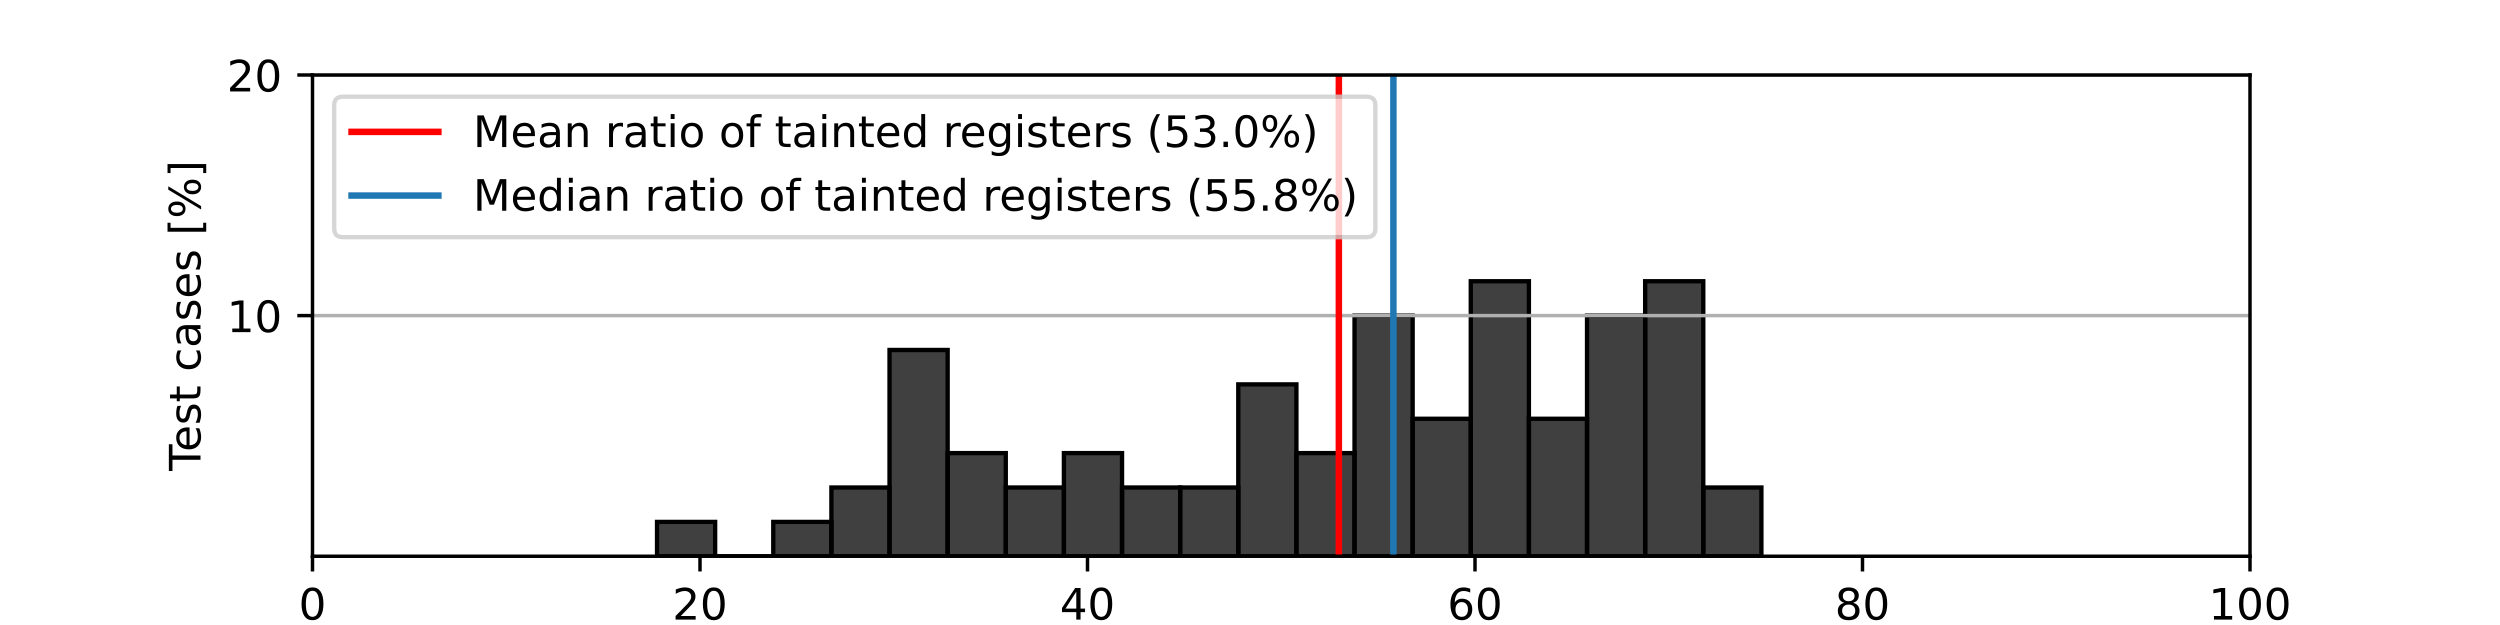
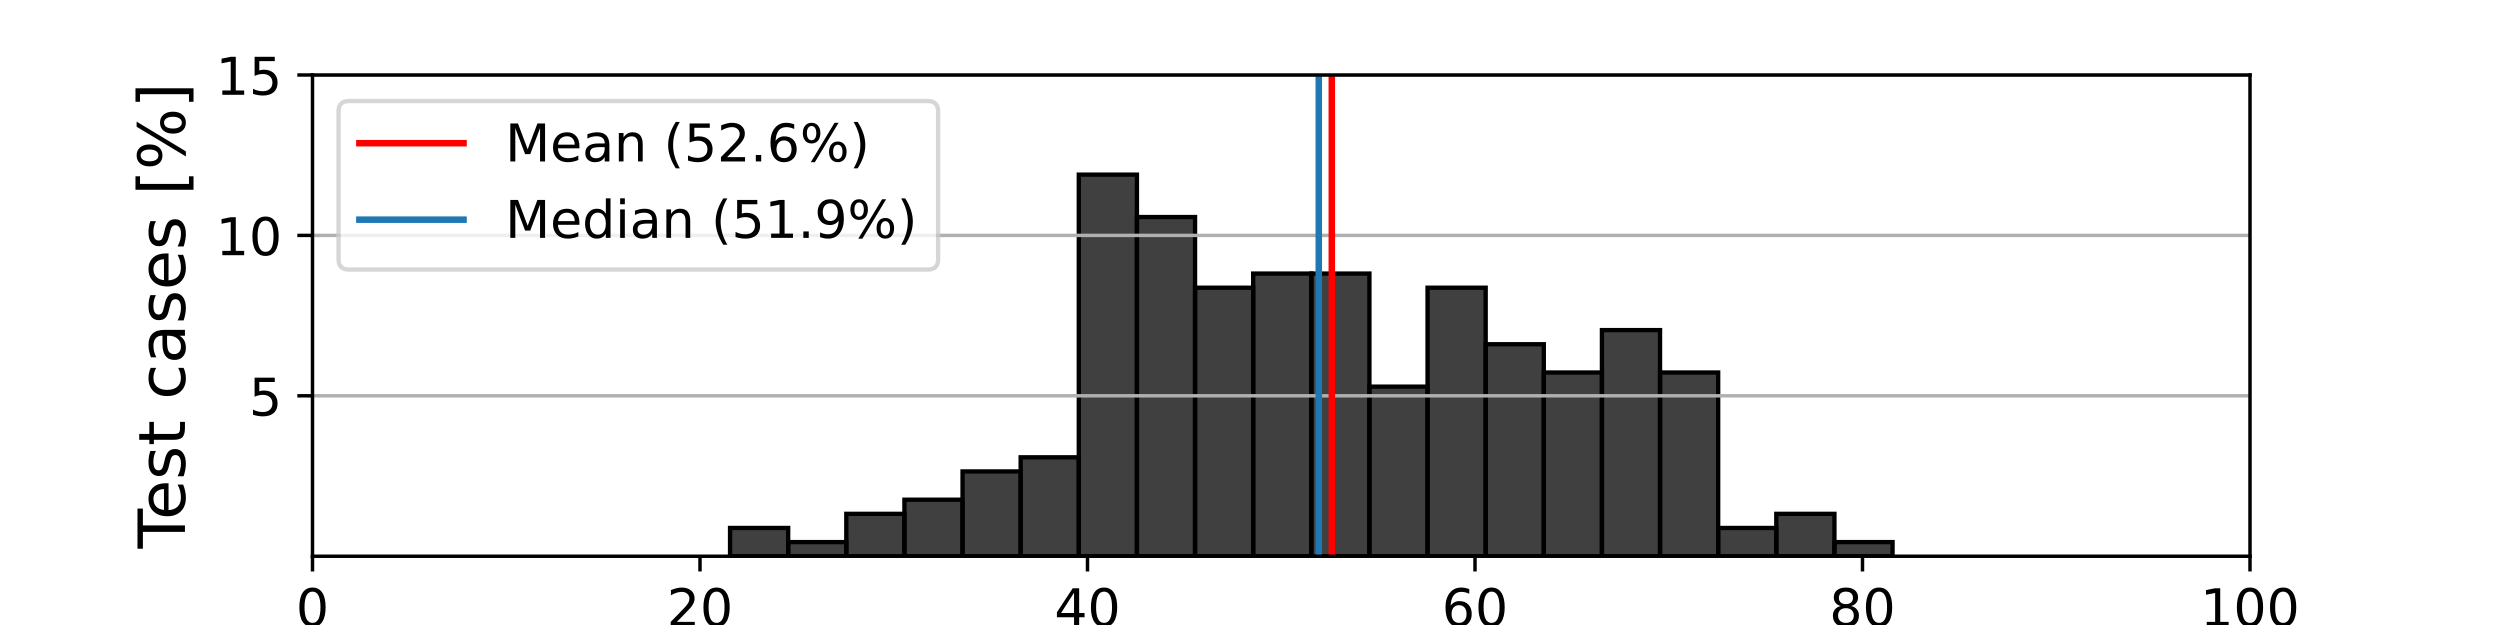
<svg xmlns="http://www.w3.org/2000/svg" xmlns:xlink="http://www.w3.org/1999/xlink" width="576pt" height="144pt" viewBox="0 0 576 144" version="1.1">
  <defs>
    <style type="text/css">*{stroke-linejoin: round; stroke-linecap: butt}</style>
  </defs>
  <g id="figure_1">
    <g id="patch_1">
      <path d="M 0 144  L 576 144  L 576 0  L 0 0  z " style="fill: #ffffff" />
    </g>
    <g id="axes_1">
      <g id="patch_2">
        <path d="M 72 128.16  L 518.4 128.16  L 518.4 17.28  L 72 17.28  z " style="fill: #ffffff" />
      </g>
      <g id="patch_3">
-         <path d="M 151.379 128.16  L 164.771 128.16  L 164.771 120.24  L 151.379 120.24  z " clip-path="url(#pe802617503)" style="fill-opacity: 0.75; stroke: #000000; stroke-linejoin: miter" />
+         <path d="M 168.203 128.16  L 181.595 128.16  L 181.595 121.647  L 168.203 121.647  z " clip-path="url(#p8e34397d55)" style="fill-opacity: 0.75; stroke: #000000; stroke-linejoin: miter" />
      </g>
      <g id="patch_4">
-         <path d="M 164.771 128.16  L 178.163 128.16  L 178.163 128.16  L 164.771 128.16  z " clip-path="url(#pe802617503)" style="fill-opacity: 0.75; stroke: #000000; stroke-linejoin: miter" />
+         <path d="M 181.595 128.16  L 194.987 128.16  L 194.987 124.904  L 181.595 124.904  z " clip-path="url(#p8e34397d55)" style="fill-opacity: 0.75; stroke: #000000; stroke-linejoin: miter" />
      </g>
      <g id="patch_5">
-         <path d="M 178.163 128.16  L 191.555 128.16  L 191.555 120.24  L 178.163 120.24  z " clip-path="url(#pe802617503)" style="fill-opacity: 0.75; stroke: #000000; stroke-linejoin: miter" />
+         <path d="M 194.987 128.16  L 208.379 128.16  L 208.379 118.391  L 194.987 118.391  z " clip-path="url(#p8e34397d55)" style="fill-opacity: 0.75; stroke: #000000; stroke-linejoin: miter" />
      </g>
      <g id="patch_6">
-         <path d="M 191.555 128.16  L 204.947 128.16  L 204.947 112.32  L 191.555 112.32  z " clip-path="url(#pe802617503)" style="fill-opacity: 0.75; stroke: #000000; stroke-linejoin: miter" />
+         <path d="M 208.379 128.16  L 221.771 128.16  L 221.771 115.134  L 208.379 115.134  z " clip-path="url(#p8e34397d55)" style="fill-opacity: 0.75; stroke: #000000; stroke-linejoin: miter" />
      </g>
      <g id="patch_7">
-         <path d="M 204.947 128.16  L 218.339 128.16  L 218.339 80.64  L 204.947 80.64  z " clip-path="url(#pe802617503)" style="fill-opacity: 0.75; stroke: #000000; stroke-linejoin: miter" />
+         <path d="M 221.771 128.16  L 235.163 128.16  L 235.163 108.622  L 221.771 108.622  z " clip-path="url(#p8e34397d55)" style="fill-opacity: 0.75; stroke: #000000; stroke-linejoin: miter" />
      </g>
      <g id="patch_8">
-         <path d="M 218.339 128.16  L 231.731 128.16  L 231.731 104.4  L 218.339 104.4  z " clip-path="url(#pe802617503)" style="fill-opacity: 0.75; stroke: #000000; stroke-linejoin: miter" />
+         <path d="M 235.163 128.16  L 248.555 128.16  L 248.555 105.365  L 235.163 105.365  z " clip-path="url(#p8e34397d55)" style="fill-opacity: 0.75; stroke: #000000; stroke-linejoin: miter" />
      </g>
      <g id="patch_9">
-         <path d="M 231.731 128.16  L 245.123 128.16  L 245.123 112.32  L 231.731 112.32  z " clip-path="url(#pe802617503)" style="fill-opacity: 0.75; stroke: #000000; stroke-linejoin: miter" />
+         <path d="M 248.555 128.16  L 261.947 128.16  L 261.947 40.238  L 248.555 40.238  z " clip-path="url(#p8e34397d55)" style="fill-opacity: 0.75; stroke: #000000; stroke-linejoin: miter" />
      </g>
      <g id="patch_10">
-         <path d="M 245.123 128.16  L 258.515 128.16  L 258.515 104.4  L 245.123 104.4  z " clip-path="url(#pe802617503)" style="fill-opacity: 0.75; stroke: #000000; stroke-linejoin: miter" />
+         <path d="M 261.947 128.16  L 275.339 128.16  L 275.339 50.007  L 261.947 50.007  z " clip-path="url(#p8e34397d55)" style="fill-opacity: 0.75; stroke: #000000; stroke-linejoin: miter" />
      </g>
      <g id="patch_11">
-         <path d="M 258.515 128.16  L 271.907 128.16  L 271.907 112.32  L 258.515 112.32  z " clip-path="url(#pe802617503)" style="fill-opacity: 0.75; stroke: #000000; stroke-linejoin: miter" />
+         <path d="M 275.339 128.16  L 288.731 128.16  L 288.731 66.289  L 275.339 66.289  z " clip-path="url(#p8e34397d55)" style="fill-opacity: 0.75; stroke: #000000; stroke-linejoin: miter" />
      </g>
      <g id="patch_12">
-         <path d="M 271.907 128.16  L 285.299 128.16  L 285.299 112.32  L 271.907 112.32  z " clip-path="url(#pe802617503)" style="fill-opacity: 0.75; stroke: #000000; stroke-linejoin: miter" />
+         <path d="M 288.731 128.16  L 302.123 128.16  L 302.123 63.032  L 288.731 63.032  z " clip-path="url(#p8e34397d55)" style="fill-opacity: 0.75; stroke: #000000; stroke-linejoin: miter" />
      </g>
      <g id="patch_13">
-         <path d="M 285.299 128.16  L 298.691 128.16  L 298.691 88.56  L 285.299 88.56  z " clip-path="url(#pe802617503)" style="fill-opacity: 0.75; stroke: #000000; stroke-linejoin: miter" />
+         <path d="M 302.123 128.16  L 315.515 128.16  L 315.515 63.032  L 302.123 63.032  z " clip-path="url(#p8e34397d55)" style="fill-opacity: 0.75; stroke: #000000; stroke-linejoin: miter" />
      </g>
      <g id="patch_14">
-         <path d="M 298.691 128.16  L 312.083 128.16  L 312.083 104.4  L 298.691 104.4  z " clip-path="url(#pe802617503)" style="fill-opacity: 0.75; stroke: #000000; stroke-linejoin: miter" />
+         <path d="M 315.515 128.16  L 328.907 128.16  L 328.907 89.083  L 315.515 89.083  z " clip-path="url(#p8e34397d55)" style="fill-opacity: 0.75; stroke: #000000; stroke-linejoin: miter" />
      </g>
      <g id="patch_15">
-         <path d="M 312.083 128.16  L 325.475 128.16  L 325.475 72.72  L 312.083 72.72  z " clip-path="url(#pe802617503)" style="fill-opacity: 0.75; stroke: #000000; stroke-linejoin: miter" />
+         <path d="M 328.907 128.16  L 342.299 128.16  L 342.299 66.289  L 328.907 66.289  z " clip-path="url(#p8e34397d55)" style="fill-opacity: 0.75; stroke: #000000; stroke-linejoin: miter" />
      </g>
      <g id="patch_16">
-         <path d="M 325.475 128.16  L 338.867 128.16  L 338.867 96.48  L 325.475 96.48  z " clip-path="url(#pe802617503)" style="fill-opacity: 0.75; stroke: #000000; stroke-linejoin: miter" />
+         <path d="M 342.299 128.16  L 355.691 128.16  L 355.691 79.314  L 342.299 79.314  z " clip-path="url(#p8e34397d55)" style="fill-opacity: 0.75; stroke: #000000; stroke-linejoin: miter" />
      </g>
      <g id="patch_17">
-         <path d="M 338.867 128.16  L 352.259 128.16  L 352.259 64.8  L 338.867 64.8  z " clip-path="url(#pe802617503)" style="fill-opacity: 0.75; stroke: #000000; stroke-linejoin: miter" />
+         <path d="M 355.691 128.16  L 369.083 128.16  L 369.083 85.827  L 355.691 85.827  z " clip-path="url(#p8e34397d55)" style="fill-opacity: 0.75; stroke: #000000; stroke-linejoin: miter" />
      </g>
      <g id="patch_18">
-         <path d="M 352.259 128.16  L 365.651 128.16  L 365.651 96.48  L 352.259 96.48  z " clip-path="url(#pe802617503)" style="fill-opacity: 0.75; stroke: #000000; stroke-linejoin: miter" />
+         <path d="M 369.083 128.16  L 382.475 128.16  L 382.475 76.058  L 369.083 76.058  z " clip-path="url(#p8e34397d55)" style="fill-opacity: 0.75; stroke: #000000; stroke-linejoin: miter" />
      </g>
      <g id="patch_19">
-         <path d="M 365.651 128.16  L 379.043 128.16  L 379.043 72.72  L 365.651 72.72  z " clip-path="url(#pe802617503)" style="fill-opacity: 0.75; stroke: #000000; stroke-linejoin: miter" />
+         <path d="M 382.475 128.16  L 395.867 128.16  L 395.867 85.827  L 382.475 85.827  z " clip-path="url(#p8e34397d55)" style="fill-opacity: 0.75; stroke: #000000; stroke-linejoin: miter" />
      </g>
      <g id="patch_20">
-         <path d="M 379.043 128.16  L 392.435 128.16  L 392.435 64.8  L 379.043 64.8  z " clip-path="url(#pe802617503)" style="fill-opacity: 0.75; stroke: #000000; stroke-linejoin: miter" />
+         <path d="M 395.867 128.16  L 409.259 128.16  L 409.259 121.647  L 395.867 121.647  z " clip-path="url(#p8e34397d55)" style="fill-opacity: 0.75; stroke: #000000; stroke-linejoin: miter" />
      </g>
      <g id="patch_21">
-         <path d="M 392.435 128.16  L 405.827 128.16  L 405.827 112.32  L 392.435 112.32  z " clip-path="url(#pe802617503)" style="fill-opacity: 0.75; stroke: #000000; stroke-linejoin: miter" />
+         <path d="M 409.259 128.16  L 422.651 128.16  L 422.651 118.391  L 409.259 118.391  z " clip-path="url(#p8e34397d55)" style="fill-opacity: 0.75; stroke: #000000; stroke-linejoin: miter" />
+       </g>
+       <g id="patch_22">
+         <path d="M 422.651 128.16  L 436.043 128.16  L 436.043 124.904  L 422.651 124.904  z " clip-path="url(#p8e34397d55)" style="fill-opacity: 0.75; stroke: #000000; stroke-linejoin: miter" />
      </g>
      <g id="matplotlib.axis_1">
        <g id="xtick_1">
          <g id="line2d_1">
            <defs>
-               <path id="m41b92755e0" d="M 0 0  L 0 3.5  " style="stroke: #000000; stroke-width: 0.8" />
-             </defs>
-             <g>
-               <use xlink:href="#m41b92755e0" x="72" y="128.16" style="stroke: #000000; stroke-width: 0.8" />
+               <path id="mb69c42eb4c" d="M 0 0  L 0 3.5  " style="stroke: #000000; stroke-width: 0.8" />
+             </defs>
+             <g>
+               <use xlink:href="#mb69c42eb4c" x="72" y="128.16" style="stroke: #000000; stroke-width: 0.8" />
            </g>
          </g>
          <g id="text_1">
-             <g transform="translate(68.81875 142.7584) scale(0.1 -0.1)">
+             <g transform="translate(68.1825 144.2781) scale(0.12 -0.12)">
              <defs>
                <path id="DejaVuSans-30" d="M 2034 4250  Q 1547 4250 1301 3770  Q 1056 3291 1056 2328  Q 1056 1369 1301 889  Q 1547 409 2034 409  Q 2525 409 2770 889  Q 3016 1369 3016 2328  Q 3016 3291 2770 3770  Q 2525 4250 2034 4250  z M 2034 4750  Q 2819 4750 3233 4129  Q 3647 3509 3647 2328  Q 3647 1150 3233 529  Q 2819 -91 2034 -91  Q 1250 -91 836 529  Q 422 1150 422 2328  Q 422 3509 836 4129  Q 1250 4750 2034 4750  z " transform="scale(0.015625)" />
              </defs>
              <use xlink:href="#DejaVuSans-30" />
            </g>
          </g>
        </g>
        <g id="xtick_2">
          <g id="line2d_2">
            <g>
-               <use xlink:href="#m41b92755e0" x="161.28" y="128.16" style="stroke: #000000; stroke-width: 0.8" />
+               <use xlink:href="#mb69c42eb4c" x="161.28" y="128.16" style="stroke: #000000; stroke-width: 0.8" />
            </g>
          </g>
          <g id="text_2">
-             <g transform="translate(154.9175 142.7584) scale(0.1 -0.1)">
+             <g transform="translate(153.645 144.2781) scale(0.12 -0.12)">
              <defs>
                <path id="DejaVuSans-32" d="M 1228 531  L 3431 531  L 3431 0  L 469 0  L 469 531  Q 828 903 1448 1529  Q 2069 2156 2228 2338  Q 2531 2678 2651 2914  Q 2772 3150 2772 3378  Q 2772 3750 2511 3984  Q 2250 4219 1831 4219  Q 1534 4219 1204 4116  Q 875 4013 500 3803  L 500 4441  Q 881 4594 1212 4672  Q 1544 4750 1819 4750  Q 2544 4750 2975 4387  Q 3406 4025 3406 3419  Q 3406 3131 3298 2873  Q 3191 2616 2906 2266  Q 2828 2175 2409 1742  Q 1991 1309 1228 531  z " transform="scale(0.015625)" />
              </defs>
              <use xlink:href="#DejaVuSans-32" />
              <use xlink:href="#DejaVuSans-30" x="63.623" />
            </g>
          </g>
        </g>
        <g id="xtick_3">
          <g id="line2d_3">
            <g>
-               <use xlink:href="#m41b92755e0" x="250.56" y="128.16" style="stroke: #000000; stroke-width: 0.8" />
+               <use xlink:href="#mb69c42eb4c" x="250.56" y="128.16" style="stroke: #000000; stroke-width: 0.8" />
            </g>
          </g>
          <g id="text_3">
-             <g transform="translate(244.1975 142.7584) scale(0.1 -0.1)">
+             <g transform="translate(242.925 144.2781) scale(0.12 -0.12)">
              <defs>
                <path id="DejaVuSans-34" d="M 2419 4116  L 825 1625  L 2419 1625  L 2419 4116  z M 2253 4666  L 3047 4666  L 3047 1625  L 3713 1625  L 3713 1100  L 3047 1100  L 3047 0  L 2419 0  L 2419 1100  L 313 1100  L 313 1709  L 2253 4666  z " transform="scale(0.015625)" />
              </defs>
              <use xlink:href="#DejaVuSans-34" />
              <use xlink:href="#DejaVuSans-30" x="63.623" />
            </g>
          </g>
        </g>
        <g id="xtick_4">
          <g id="line2d_4">
            <g>
-               <use xlink:href="#m41b92755e0" x="339.84" y="128.16" style="stroke: #000000; stroke-width: 0.8" />
+               <use xlink:href="#mb69c42eb4c" x="339.84" y="128.16" style="stroke: #000000; stroke-width: 0.8" />
            </g>
          </g>
          <g id="text_4">
-             <g transform="translate(333.4775 142.7584) scale(0.1 -0.1)">
+             <g transform="translate(332.205 144.2781) scale(0.12 -0.12)">
              <defs>
                <path id="DejaVuSans-36" d="M 2113 2584  Q 1688 2584 1439 2293  Q 1191 2003 1191 1497  Q 1191 994 1439 701  Q 1688 409 2113 409  Q 2538 409 2786 701  Q 3034 994 3034 1497  Q 3034 2003 2786 2293  Q 2538 2584 2113 2584  z M 3366 4563  L 3366 3988  Q 3128 4100 2886 4159  Q 2644 4219 2406 4219  Q 1781 4219 1451 3797  Q 1122 3375 1075 2522  Q 1259 2794 1537 2939  Q 1816 3084 2150 3084  Q 2853 3084 3261 2657  Q 3669 2231 3669 1497  Q 3669 778 3244 343  Q 2819 -91 2113 -91  Q 1303 -91 875 529  Q 447 1150 447 2328  Q 447 3434 972 4092  Q 1497 4750 2381 4750  Q 2619 4750 2861 4703  Q 3103 4656 3366 4563  z " transform="scale(0.015625)" />
              </defs>
              <use xlink:href="#DejaVuSans-36" />
              <use xlink:href="#DejaVuSans-30" x="63.623" />
            </g>
          </g>
        </g>
        <g id="xtick_5">
          <g id="line2d_5">
            <g>
-               <use xlink:href="#m41b92755e0" x="429.12" y="128.16" style="stroke: #000000; stroke-width: 0.8" />
+               <use xlink:href="#mb69c42eb4c" x="429.12" y="128.16" style="stroke: #000000; stroke-width: 0.8" />
            </g>
          </g>
          <g id="text_5">
-             <g transform="translate(422.7575 142.7584) scale(0.1 -0.1)">
+             <g transform="translate(421.485 144.2781) scale(0.12 -0.12)">
              <defs>
                <path id="DejaVuSans-38" d="M 2034 2216  Q 1584 2216 1326 1975  Q 1069 1734 1069 1313  Q 1069 891 1326 650  Q 1584 409 2034 409  Q 2484 409 2743 651  Q 3003 894 3003 1313  Q 3003 1734 2745 1975  Q 2488 2216 2034 2216  z M 1403 2484  Q 997 2584 770 2862  Q 544 3141 544 3541  Q 544 4100 942 4425  Q 1341 4750 2034 4750  Q 2731 4750 3128 4425  Q 3525 4100 3525 3541  Q 3525 3141 3298 2862  Q 3072 2584 2669 2484  Q 3125 2378 3379 2068  Q 3634 1759 3634 1313  Q 3634 634 3220 271  Q 2806 -91 2034 -91  Q 1263 -91 848 271  Q 434 634 434 1313  Q 434 1759 690 2068  Q 947 2378 1403 2484  z M 1172 3481  Q 1172 3119 1398 2916  Q 1625 2713 2034 2713  Q 2441 2713 2670 2916  Q 2900 3119 2900 3481  Q 2900 3844 2670 4047  Q 2441 4250 2034 4250  Q 1625 4250 1398 4047  Q 1172 3844 1172 3481  z " transform="scale(0.015625)" />
              </defs>
              <use xlink:href="#DejaVuSans-38" />
              <use xlink:href="#DejaVuSans-30" x="63.623" />
            </g>
          </g>
        </g>
        <g id="xtick_6">
          <g id="line2d_6">
            <g>
-               <use xlink:href="#m41b92755e0" x="518.4" y="128.16" style="stroke: #000000; stroke-width: 0.8" />
+               <use xlink:href="#mb69c42eb4c" x="518.4" y="128.16" style="stroke: #000000; stroke-width: 0.8" />
            </g>
          </g>
          <g id="text_6">
-             <g transform="translate(508.8562 142.7584) scale(0.1 -0.1)">
+             <g transform="translate(506.9475 144.2781) scale(0.12 -0.12)">
              <defs>
                <path id="DejaVuSans-31" d="M 794 531  L 1825 531  L 1825 4091  L 703 3866  L 703 4441  L 1819 4666  L 2450 4666  L 2450 531  L 3481 531  L 3481 0  L 794 0  L 794 531  z " transform="scale(0.015625)" />
              </defs>
              <use xlink:href="#DejaVuSans-31" />
              <use xlink:href="#DejaVuSans-30" x="63.623" />
              <use xlink:href="#DejaVuSans-30" x="127.246" />
            </g>
          </g>
        </g>
        <g id="text_7">
-           <g transform="translate(134.2812 156.4366) scale(0.1 -0.1)">
+           <g transform="translate(186.6902 162.1714) scale(0.15 -0.15)">
            <defs>
              <path id="DejaVuSans-52" d="M 2841 2188  Q 3044 2119 3236 1894  Q 3428 1669 3622 1275  L 4263 0  L 3584 0  L 2988 1197  Q 2756 1666 2539 1819  Q 2322 1972 1947 1972  L 1259 1972  L 1259 0  L 628 0  L 628 4666  L 2053 4666  Q 2853 4666 3247 4331  Q 3641 3997 3641 3322  Q 3641 2881 3436 2590  Q 3231 2300 2841 2188  z M 1259 4147  L 1259 2491  L 2053 2491  Q 2509 2491 2742 2702  Q 2975 2913 2975 3322  Q 2975 3731 2742 3939  Q 2509 4147 2053 4147  L 1259 4147  z " transform="scale(0.015625)" />
              <path id="DejaVuSans-61" d="M 2194 1759  Q 1497 1759 1228 1600  Q 959 1441 959 1056  Q 959 750 1161 570  Q 1363 391 1709 391  Q 2188 391 2477 730  Q 2766 1069 2766 1631  L 2766 1759  L 2194 1759  z M 3341 1997  L 3341 0  L 2766 0  L 2766 531  Q 2569 213 2275 61  Q 1981 -91 1556 -91  Q 1019 -91 701 211  Q 384 513 384 1019  Q 384 1609 779 1909  Q 1175 2209 1959 2209  L 2766 2209  L 2766 2266  Q 2766 2663 2505 2880  Q 2244 3097 1772 3097  Q 1472 3097 1187 3025  Q 903 2953 641 2809  L 641 3341  Q 956 3463 1253 3523  Q 1550 3584 1831 3584  Q 2591 3584 2966 3190  Q 3341 2797 3341 1997  z " transform="scale(0.015625)" />
              <path id="DejaVuSans-74" d="M 1172 4494  L 1172 3500  L 2356 3500  L 2356 3053  L 1172 3053  L 1172 1153  Q 1172 725 1289 603  Q 1406 481 1766 481  L 2356 481  L 2356 0  L 1766 0  Q 1100 0 847 248  Q 594 497 594 1153  L 594 3053  L 172 3053  L 172 3500  L 594 3500  L 594 4494  L 1172 4494  z " transform="scale(0.015625)" />
              <path id="DejaVuSans-69" d="M 603 3500  L 1178 3500  L 1178 0  L 603 0  L 603 3500  z M 603 4863  L 1178 4863  L 1178 4134  L 603 4134  L 603 4863  z " transform="scale(0.015625)" />
              <path id="DejaVuSans-6f" d="M 1959 3097  Q 1497 3097 1228 2736  Q 959 2375 959 1747  Q 959 1119 1226 758  Q 1494 397 1959 397  Q 2419 397 2687 759  Q 2956 1122 2956 1747  Q 2956 2369 2687 2733  Q 2419 3097 1959 3097  z M 1959 3584  Q 2709 3584 3137 3096  Q 3566 2609 3566 1747  Q 3566 888 3137 398  Q 2709 -91 1959 -91  Q 1206 -91 779 398  Q 353 888 353 1747  Q 353 2609 779 3096  Q 1206 3584 1959 3584  z " transform="scale(0.015625)" />
              <path id="DejaVuSans-20" transform="scale(0.015625)" />
              <path id="DejaVuSans-66" d="M 2375 4863  L 2375 4384  L 1825 4384  Q 1516 4384 1395 4259  Q 1275 4134 1275 3809  L 1275 3500  L 2222 3500  L 2222 3053  L 1275 3053  L 1275 0  L 697 0  L 697 3053  L 147 3053  L 147 3500  L 697 3500  L 697 3744  Q 697 4328 969 4595  Q 1241 4863 1831 4863  L 2375 4863  z " transform="scale(0.015625)" />
              <path id="DejaVuSans-6e" d="M 3513 2113  L 3513 0  L 2938 0  L 2938 2094  Q 2938 2591 2744 2837  Q 2550 3084 2163 3084  Q 1697 3084 1428 2787  Q 1159 2491 1159 1978  L 1159 0  L 581 0  L 581 3500  L 1159 3500  L 1159 2956  Q 1366 3272 1645 3428  Q 1925 3584 2291 3584  Q 2894 3584 3203 3211  Q 3513 2838 3513 2113  z " transform="scale(0.015625)" />
              <path id="DejaVuSans-65" d="M 3597 1894  L 3597 1613  L 953 1613  Q 991 1019 1311 708  Q 1631 397 2203 397  Q 2534 397 2845 478  Q 3156 559 3463 722  L 3463 178  Q 3153 47 2828 -22  Q 2503 -91 2169 -91  Q 1331 -91 842 396  Q 353 884 353 1716  Q 353 2575 817 3079  Q 1281 3584 2069 3584  Q 2775 3584 3186 3129  Q 3597 2675 3597 1894  z M 3022 2063  Q 3016 2534 2758 2815  Q 2500 3097 2075 3097  Q 1594 3097 1305 2825  Q 1016 2553 972 2059  L 3022 2063  z " transform="scale(0.015625)" />
              <path id="DejaVuSans-64" d="M 2906 2969  L 2906 4863  L 3481 4863  L 3481 0  L 2906 0  L 2906 525  Q 2725 213 2448 61  Q 2172 -91 1784 -91  Q 1150 -91 751 415  Q 353 922 353 1747  Q 353 2572 751 3078  Q 1150 3584 1784 3584  Q 2172 3584 2448 3432  Q 2725 3281 2906 2969  z M 947 1747  Q 947 1113 1208 752  Q 1469 391 1925 391  Q 2381 391 2643 752  Q 2906 1113 2906 1747  Q 2906 2381 2643 2742  Q 2381 3103 1925 3103  Q 1469 3103 1208 2742  Q 947 2381 947 1747  z " transform="scale(0.015625)" />
              <path id="DejaVuSans-72" d="M 2631 2963  Q 2534 3019 2420 3045  Q 2306 3072 2169 3072  Q 1681 3072 1420 2755  Q 1159 2438 1159 1844  L 1159 0  L 581 0  L 581 3500  L 1159 3500  L 1159 2956  Q 1341 3275 1631 3429  Q 1922 3584 2338 3584  Q 2397 3584 2469 3576  Q 2541 3569 2628 3553  L 2631 2963  z " transform="scale(0.015625)" />
              <path id="DejaVuSans-67" d="M 2906 1791  Q 2906 2416 2648 2759  Q 2391 3103 1925 3103  Q 1463 3103 1205 2759  Q 947 2416 947 1791  Q 947 1169 1205 825  Q 1463 481 1925 481  Q 2391 481 2648 825  Q 2906 1169 2906 1791  z M 3481 434  Q 3481 -459 3084 -895  Q 2688 -1331 1869 -1331  Q 1566 -1331 1297 -1286  Q 1028 -1241 775 -1147  L 775 -588  Q 1028 -725 1275 -790  Q 1522 -856 1778 -856  Q 2344 -856 2625 -561  Q 2906 -266 2906 331  L 2906 616  Q 2728 306 2450 153  Q 2172 0 1784 0  Q 1141 0 747 490  Q 353 981 353 1791  Q 353 2603 747 3093  Q 1141 3584 1784 3584  Q 2172 3584 2450 3431  Q 2728 3278 2906 2969  L 2906 3500  L 3481 3500  L 3481 434  z " transform="scale(0.015625)" />
              <path id="DejaVuSans-73" d="M 2834 3397  L 2834 2853  Q 2591 2978 2328 3040  Q 2066 3103 1784 3103  Q 1356 3103 1142 2972  Q 928 2841 928 2578  Q 928 2378 1081 2264  Q 1234 2150 1697 2047  L 1894 2003  Q 2506 1872 2764 1633  Q 3022 1394 3022 966  Q 3022 478 2636 193  Q 2250 -91 1575 -91  Q 1294 -91 989 -36  Q 684 19 347 128  L 347 722  Q 666 556 975 473  Q 1284 391 1588 391  Q 1994 391 2212 530  Q 2431 669 2431 922  Q 2431 1156 2273 1281  Q 2116 1406 1581 1522  L 1381 1569  Q 847 1681 609 1914  Q 372 2147 372 2553  Q 372 3047 722 3315  Q 1072 3584 1716 3584  Q 2034 3584 2315 3537  Q 2597 3491 2834 3397  z " transform="scale(0.015625)" />
-               <path id="DejaVuSans-77" d="M 269 3500  L 844 3500  L 1563 769  L 2278 3500  L 2956 3500  L 3675 769  L 4391 3500  L 4966 3500  L 4050 0  L 3372 0  L 2619 2869  L 1863 0  L 1184 0  L 269 3500  z " transform="scale(0.015625)" />
-               <path id="DejaVuSans-68" d="M 3513 2113  L 3513 0  L 2938 0  L 2938 2094  Q 2938 2591 2744 2837  Q 2550 3084 2163 3084  Q 1697 3084 1428 2787  Q 1159 2491 1159 1978  L 1159 0  L 581 0  L 581 4863  L 1159 4863  L 1159 2956  Q 1366 3272 1645 3428  Q 1925 3584 2291 3584  Q 2894 3584 3203 3211  Q 3513 2838 3513 2113  z " transform="scale(0.015625)" />
-               <path id="DejaVuSans-78" d="M 3513 3500  L 2247 1797  L 3578 0  L 2900 0  L 1881 1375  L 863 0  L 184 0  L 1544 1831  L 300 3500  L 978 3500  L 1906 2253  L 2834 3500  L 3513 3500  z " transform="scale(0.015625)" />
-               <path id="DejaVuSans-63" d="M 3122 3366  L 3122 2828  Q 2878 2963 2633 3030  Q 2388 3097 2138 3097  Q 1578 3097 1268 2742  Q 959 2388 959 1747  Q 959 1106 1268 751  Q 1578 397 2138 397  Q 2388 397 2633 464  Q 2878 531 3122 666  L 3122 134  Q 2881 22 2623 -34  Q 2366 -91 2075 -91  Q 1284 -91 818 406  Q 353 903 353 1747  Q 353 2603 823 3093  Q 1294 3584 2113 3584  Q 2378 3584 2631 3529  Q 2884 3475 3122 3366  z " transform="scale(0.015625)" />
-               <path id="DejaVuSans-75" d="M 544 1381  L 544 3500  L 1119 3500  L 1119 1403  Q 1119 906 1312 657  Q 1506 409 1894 409  Q 2359 409 2629 706  Q 2900 1003 2900 1516  L 2900 3500  L 3475 3500  L 3475 0  L 2900 0  L 2900 538  Q 2691 219 2414 64  Q 2138 -91 1772 -91  Q 1169 -91 856 284  Q 544 659 544 1381  z M 1991 3584  L 1991 3584  z " transform="scale(0.015625)" />
-               <path id="DejaVuSans-2d" d="M 313 2009  L 1997 2009  L 1997 1497  L 313 1497  L 313 2009  z " transform="scale(0.015625)" />
-               <path id="DejaVuSans-70" d="M 1159 525  L 1159 -1331  L 581 -1331  L 581 3500  L 1159 3500  L 1159 2969  Q 1341 3281 1617 3432  Q 1894 3584 2278 3584  Q 2916 3584 3314 3078  Q 3713 2572 3713 1747  Q 3713 922 3314 415  Q 2916 -91 2278 -91  Q 1894 -91 1617 61  Q 1341 213 1159 525  z M 3116 1747  Q 3116 2381 2855 2742  Q 2594 3103 2138 3103  Q 1681 3103 1420 2742  Q 1159 2381 1159 1747  Q 1159 1113 1420 752  Q 1681 391 2138 391  Q 2594 391 2855 752  Q 3116 1113 3116 1747  z " transform="scale(0.015625)" />
-               <path id="DejaVuSans-76" d="M 191 3500  L 800 3500  L 1894 563  L 2988 3500  L 3597 3500  L 2284 0  L 1503 0  L 191 3500  z " transform="scale(0.015625)" />
-               <path id="DejaVuSans-6c" d="M 603 4863  L 1178 4863  L 1178 0  L 603 0  L 603 4863  z " transform="scale(0.015625)" />
              <path id="DejaVuSans-5b" d="M 550 4863  L 1875 4863  L 1875 4416  L 1125 4416  L 1125 -397  L 1875 -397  L 1875 -844  L 550 -844  L 550 4863  z " transform="scale(0.015625)" />
              <path id="DejaVuSans-25" d="M 4653 2053  Q 4381 2053 4226 1822  Q 4072 1591 4072 1178  Q 4072 772 4226 539  Q 4381 306 4653 306  Q 4919 306 5073 539  Q 5228 772 5228 1178  Q 5228 1588 5073 1820  Q 4919 2053 4653 2053  z M 4653 2450  Q 5147 2450 5437 2106  Q 5728 1763 5728 1178  Q 5728 594 5436 251  Q 5144 -91 4653 -91  Q 4153 -91 3862 251  Q 3572 594 3572 1178  Q 3572 1766 3864 2108  Q 4156 2450 4653 2450  z M 1428 4353  Q 1159 4353 1004 4120  Q 850 3888 850 3481  Q 850 3069 1003 2837  Q 1156 2606 1428 2606  Q 1700 2606 1854 2837  Q 2009 3069 2009 3481  Q 2009 3884 1853 4118  Q 1697 4353 1428 4353  z M 4250 4750  L 4750 4750  L 1831 -91  L 1331 -91  L 4250 4750  z M 1428 4750  Q 1922 4750 2215 4408  Q 2509 4066 2509 3481  Q 2509 2891 2217 2550  Q 1925 2209 1428 2209  Q 931 2209 642 2551  Q 353 2894 353 3481  Q 353 4063 643 4406  Q 934 4750 1428 4750  z " transform="scale(0.015625)" />
              <path id="DejaVuSans-5d" d="M 1947 4863  L 1947 -844  L 622 -844  L 622 -397  L 1369 -397  L 1369 4416  L 622 4416  L 622 4863  L 1947 4863  z " transform="scale(0.015625)" />
            </defs>
            <use xlink:href="#DejaVuSans-52" />
            <use xlink:href="#DejaVuSans-61" x="67.232" />
            <use xlink:href="#DejaVuSans-74" x="128.512" />
            <use xlink:href="#DejaVuSans-69" x="167.721" />
            <use xlink:href="#DejaVuSans-6f" x="195.504" />
            <use xlink:href="#DejaVuSans-20" x="256.686" />
            <use xlink:href="#DejaVuSans-6f" x="288.473" />
            <use xlink:href="#DejaVuSans-66" x="349.654" />
            <use xlink:href="#DejaVuSans-20" x="384.859" />
            <use xlink:href="#DejaVuSans-74" x="416.646" />
            <use xlink:href="#DejaVuSans-61" x="455.855" />
            <use xlink:href="#DejaVuSans-69" x="517.135" />
            <use xlink:href="#DejaVuSans-6e" x="544.918" />
            <use xlink:href="#DejaVuSans-74" x="608.297" />
            <use xlink:href="#DejaVuSans-65" x="647.506" />
            <use xlink:href="#DejaVuSans-64" x="709.029" />
            <use xlink:href="#DejaVuSans-20" x="772.506" />
            <use xlink:href="#DejaVuSans-72" x="804.293" />
            <use xlink:href="#DejaVuSans-65" x="843.156" />
            <use xlink:href="#DejaVuSans-67" x="904.68" />
            <use xlink:href="#DejaVuSans-69" x="968.156" />
            <use xlink:href="#DejaVuSans-73" x="995.939" />
            <use xlink:href="#DejaVuSans-74" x="1048.039" />
            <use xlink:href="#DejaVuSans-65" x="1087.248" />
            <use xlink:href="#DejaVuSans-72" x="1148.771" />
            <use xlink:href="#DejaVuSans-73" x="1189.885" />
            <use xlink:href="#DejaVuSans-20" x="1241.984" />
-             <use xlink:href="#DejaVuSans-77" x="1273.771" />
-             <use xlink:href="#DejaVuSans-68" x="1355.559" />
-             <use xlink:href="#DejaVuSans-65" x="1418.938" />
-             <use xlink:href="#DejaVuSans-6e" x="1480.461" />
-             <use xlink:href="#DejaVuSans-20" x="1543.84" />
-             <use xlink:href="#DejaVuSans-65" x="1575.627" />
-             <use xlink:href="#DejaVuSans-78" x="1635.4" />
-             <use xlink:href="#DejaVuSans-65" x="1691.455" />
-             <use xlink:href="#DejaVuSans-63" x="1752.979" />
-             <use xlink:href="#DejaVuSans-75" x="1807.959" />
-             <use xlink:href="#DejaVuSans-74" x="1871.338" />
-             <use xlink:href="#DejaVuSans-69" x="1910.547" />
-             <use xlink:href="#DejaVuSans-6e" x="1938.33" />
-             <use xlink:href="#DejaVuSans-67" x="2001.709" />
-             <use xlink:href="#DejaVuSans-20" x="2065.186" />
-             <use xlink:href="#DejaVuSans-69" x="2096.973" />
-             <use xlink:href="#DejaVuSans-6e" x="2124.756" />
-             <use xlink:href="#DejaVuSans-20" x="2188.135" />
-             <use xlink:href="#DejaVuSans-61" x="2219.922" />
-             <use xlink:href="#DejaVuSans-20" x="2281.201" />
-             <use xlink:href="#DejaVuSans-74" x="2312.988" />
-             <use xlink:href="#DejaVuSans-61" x="2352.197" />
-             <use xlink:href="#DejaVuSans-69" x="2413.477" />
-             <use xlink:href="#DejaVuSans-6e" x="2441.26" />
-             <use xlink:href="#DejaVuSans-74" x="2504.639" />
-             <use xlink:href="#DejaVuSans-2d" x="2543.848" />
-             <use xlink:href="#DejaVuSans-70" x="2579.932" />
-             <use xlink:href="#DejaVuSans-72" x="2643.408" />
-             <use xlink:href="#DejaVuSans-69" x="2684.521" />
-             <use xlink:href="#DejaVuSans-76" x="2712.305" />
-             <use xlink:href="#DejaVuSans-69" x="2771.484" />
-             <use xlink:href="#DejaVuSans-6c" x="2799.268" />
-             <use xlink:href="#DejaVuSans-65" x="2827.051" />
-             <use xlink:href="#DejaVuSans-67" x="2888.574" />
-             <use xlink:href="#DejaVuSans-65" x="2952.051" />
-             <use xlink:href="#DejaVuSans-20" x="3013.574" />
-             <use xlink:href="#DejaVuSans-5b" x="3045.361" />
-             <use xlink:href="#DejaVuSans-25" x="3084.375" />
-             <use xlink:href="#DejaVuSans-5d" x="3179.395" />
+             <use xlink:href="#DejaVuSans-5b" x="1273.771" />
+             <use xlink:href="#DejaVuSans-25" x="1312.785" />
+             <use xlink:href="#DejaVuSans-5d" x="1407.805" />
          </g>
        </g>
      </g>
      <g id="matplotlib.axis_2">
        <g id="ytick_1">
          <g id="line2d_7">
-             <path d="M 72 72.72  L 518.4 72.72  " clip-path="url(#pe802617503)" style="fill: none; stroke: #b0b0b0; stroke-width: 0.8; stroke-linecap: square" />
+             <path d="M 72 91.2  L 518.4 91.2  " clip-path="url(#p8e34397d55)" style="fill: none; stroke: #b0b0b0; stroke-width: 0.8; stroke-linecap: square" />
          </g>
          <g id="line2d_8">
            <defs>
-               <path id="mdb84b42063" d="M 0 0  L -3.5 0  " style="stroke: #000000; stroke-width: 0.8" />
-             </defs>
-             <g>
-               <use xlink:href="#mdb84b42063" x="72" y="72.72" style="stroke: #000000; stroke-width: 0.8" />
+               <path id="m111fff012e" d="M 0 0  L -3.5 0  " style="stroke: #000000; stroke-width: 0.8" />
+             </defs>
+             <g>
+               <use xlink:href="#m111fff012e" x="72" y="91.2" style="stroke: #000000; stroke-width: 0.8" />
            </g>
          </g>
          <g id="text_8">
-             <g transform="translate(52.275 76.51922) scale(0.1 -0.1)">
-               <use xlink:href="#DejaVuSans-31" />
-               <use xlink:href="#DejaVuSans-30" x="63.623" />
+             <g transform="translate(57.365 95.75906) scale(0.12 -0.12)">
+               <defs>
+                 <path id="DejaVuSans-35" d="M 691 4666  L 3169 4666  L 3169 4134  L 1269 4134  L 1269 2991  Q 1406 3038 1543 3061  Q 1681 3084 1819 3084  Q 2600 3084 3056 2656  Q 3513 2228 3513 1497  Q 3513 744 3044 326  Q 2575 -91 1722 -91  Q 1428 -91 1123 -41  Q 819 9 494 109  L 494 744  Q 775 591 1075 516  Q 1375 441 1709 441  Q 2250 441 2565 725  Q 2881 1009 2881 1497  Q 2881 1984 2565 2268  Q 2250 2553 1709 2553  Q 1456 2553 1204 2497  Q 953 2441 691 2322  L 691 4666  z " transform="scale(0.015625)" />
+               </defs>
+               <use xlink:href="#DejaVuSans-35" />
            </g>
          </g>
        </g>
        <g id="ytick_2">
          <g id="line2d_9">
-             <path d="M 72 17.28  L 518.4 17.28  " clip-path="url(#pe802617503)" style="fill: none; stroke: #b0b0b0; stroke-width: 0.8; stroke-linecap: square" />
+             <path d="M 72 54.24  L 518.4 54.24  " clip-path="url(#p8e34397d55)" style="fill: none; stroke: #b0b0b0; stroke-width: 0.8; stroke-linecap: square" />
          </g>
          <g id="line2d_10">
            <g>
-               <use xlink:href="#mdb84b42063" x="72" y="17.28" style="stroke: #000000; stroke-width: 0.8" />
+               <use xlink:href="#m111fff012e" x="72" y="54.24" style="stroke: #000000; stroke-width: 0.8" />
            </g>
          </g>
          <g id="text_9">
-             <g transform="translate(52.275 21.07922) scale(0.1 -0.1)">
-               <use xlink:href="#DejaVuSans-32" />
-               <use xlink:href="#DejaVuSans-30" x="63.623" />
-             </g>
-           </g>
-         </g>
-         <g id="text_10">
-           <g transform="translate(46.19531 108.495) rotate(-90) scale(0.1 -0.1)">
+             <g transform="translate(49.73 58.79906) scale(0.12 -0.12)">
+               <use xlink:href="#DejaVuSans-31" />
+               <use xlink:href="#DejaVuSans-30" x="63.623" />
+             </g>
+           </g>
+         </g>
+         <g id="ytick_3">
+           <g id="line2d_11">
+             <path d="M 72 17.28  L 518.4 17.28  " clip-path="url(#p8e34397d55)" style="fill: none; stroke: #b0b0b0; stroke-width: 0.8; stroke-linecap: square" />
+           </g>
+           <g id="line2d_12">
+             <g>
+               <use xlink:href="#m111fff012e" x="72" y="17.28" style="stroke: #000000; stroke-width: 0.8" />
+             </g>
+           </g>
+           <g id="text_10">
+             <g transform="translate(49.73 21.83906) scale(0.12 -0.12)">
+               <use xlink:href="#DejaVuSans-31" />
+               <use xlink:href="#DejaVuSans-35" x="63.623" />
+             </g>
+           </g>
+         </g>
+         <g id="text_11">
+           <g transform="translate(42.61047 126.3825) rotate(-90) scale(0.15 -0.15)">
            <defs>
              <path id="DejaVuSans-54" d="M -19 4666  L 3928 4666  L 3928 4134  L 2272 4134  L 2272 0  L 1638 0  L 1638 4134  L -19 4134  L -19 4666  z " transform="scale(0.015625)" />
+               <path id="DejaVuSans-63" d="M 3122 3366  L 3122 2828  Q 2878 2963 2633 3030  Q 2388 3097 2138 3097  Q 1578 3097 1268 2742  Q 959 2388 959 1747  Q 959 1106 1268 751  Q 1578 397 2138 397  Q 2388 397 2633 464  Q 2878 531 3122 666  L 3122 134  Q 2881 22 2623 -34  Q 2366 -91 2075 -91  Q 1284 -91 818 406  Q 353 903 353 1747  Q 353 2603 823 3093  Q 1294 3584 2113 3584  Q 2378 3584 2631 3529  Q 2884 3475 3122 3366  z " transform="scale(0.015625)" />
            </defs>
            <use xlink:href="#DejaVuSans-54" />
            <use xlink:href="#DejaVuSans-65" x="44.084" />
            <use xlink:href="#DejaVuSans-73" x="105.607" />
            <use xlink:href="#DejaVuSans-74" x="157.707" />
            <use xlink:href="#DejaVuSans-20" x="196.916" />
            <use xlink:href="#DejaVuSans-63" x="228.703" />
            <use xlink:href="#DejaVuSans-61" x="283.684" />
            <use xlink:href="#DejaVuSans-73" x="344.963" />
            <use xlink:href="#DejaVuSans-65" x="397.062" />
            <use xlink:href="#DejaVuSans-73" x="458.586" />
            <use xlink:href="#DejaVuSans-20" x="510.686" />
            <use xlink:href="#DejaVuSans-5b" x="542.473" />
            <use xlink:href="#DejaVuSans-25" x="581.486" />
            <use xlink:href="#DejaVuSans-5d" x="676.506" />
          </g>
        </g>
      </g>
-       <g id="line2d_11">
-         <path d="M 308.473 128.16  L 308.473 17.28  " clip-path="url(#pe802617503)" style="fill: none; stroke: #ff0000; stroke-width: 1.5; stroke-linecap: square" />
-       </g>
-       <g id="line2d_12">
-         <path d="M 321.04 128.16  L 321.04 17.28  " clip-path="url(#pe802617503)" style="fill: none; stroke: #1f77b4; stroke-width: 1.5; stroke-linecap: square" />
-       </g>
-       <g id="patch_22">
+       <g id="line2d_13">
+         <path d="M 306.847 128.16  L 306.847 17.28  " clip-path="url(#p8e34397d55)" style="fill: none; stroke: #ff0000; stroke-width: 1.5; stroke-linecap: square" />
+       </g>
+       <g id="line2d_14">
+         <path d="M 303.847 128.16  L 303.847 17.28  " clip-path="url(#p8e34397d55)" style="fill: none; stroke: #1f77b4; stroke-width: 1.5; stroke-linecap: square" />
+       </g>
+       <g id="patch_23">
        <path d="M 72 128.16  L 72 17.28  " style="fill: none; stroke: #000000; stroke-width: 0.8; stroke-linejoin: miter; stroke-linecap: square" />
      </g>
-       <g id="patch_23">
+       <g id="patch_24">
        <path d="M 518.4 128.16  L 518.4 17.28  " style="fill: none; stroke: #000000; stroke-width: 0.8; stroke-linejoin: miter; stroke-linecap: square" />
      </g>
-       <g id="patch_24">
+       <g id="patch_25">
        <path d="M 72 128.16  L 518.4 128.16  " style="fill: none; stroke: #000000; stroke-width: 0.8; stroke-linejoin: miter; stroke-linecap: square" />
      </g>
-       <g id="patch_25">
+       <g id="patch_26">
        <path d="M 72 17.28  L 518.4 17.28  " style="fill: none; stroke: #000000; stroke-width: 0.8; stroke-linejoin: miter; stroke-linecap: square" />
      </g>
      <g id="legend_1">
-         <g id="patch_26">
-           <path d="M 79 54.636  L 314.884 54.636  Q 316.884 54.636 316.884 52.636  L 316.884 24.28  Q 316.884 22.28 314.884 22.28  L 79 22.28  Q 77 22.28 77 24.28  L 77 52.636  Q 77 54.636 79 54.636  z " style="fill: #ffffff; opacity: 0.8; stroke: #cccccc; stroke-linejoin: miter" />
-         </g>
-         <g id="line2d_13">
-           <path d="M 81 30.378  L 91 30.378  L 101 30.378  " style="fill: none; stroke: #ff0000; stroke-width: 1.5; stroke-linecap: square" />
-         </g>
-         <g id="text_11">
-           <g transform="translate(109 33.87844) scale(0.1 -0.1)">
+         <g id="patch_27">
+           <path d="M 80.4 62.108  L 213.746 62.108  Q 216.146 62.108 216.146 59.708  L 216.146 25.68  Q 216.146 23.28 213.746 23.28  L 80.4 23.28  Q 78 23.28 78 25.68  L 78 59.708  Q 78 62.108 80.4 62.108  z " style="fill: #ffffff; opacity: 0.8; stroke: #cccccc; stroke-linejoin: miter" />
+         </g>
+         <g id="line2d_15">
+           <path d="M 82.8 32.998  L 94.8 32.998  L 106.8 32.998  " style="fill: none; stroke: #ff0000; stroke-width: 1.5; stroke-linecap: square" />
+         </g>
+         <g id="text_12">
+           <g transform="translate(116.4 37.19812) scale(0.12 -0.12)">
            <defs>
              <path id="DejaVuSans-4d" d="M 628 4666  L 1569 4666  L 2759 1491  L 3956 4666  L 4897 4666  L 4897 0  L 4281 0  L 4281 4097  L 3078 897  L 2444 897  L 1241 4097  L 1241 0  L 628 0  L 628 4666  z " transform="scale(0.015625)" />
              <path id="DejaVuSans-28" d="M 1984 4856  Q 1566 4138 1362 3434  Q 1159 2731 1159 2009  Q 1159 1288 1364 580  Q 1569 -128 1984 -844  L 1484 -844  Q 1016 -109 783 600  Q 550 1309 550 2009  Q 550 2706 781 3412  Q 1013 4119 1484 4856  L 1984 4856  z " transform="scale(0.015625)" />
-               <path id="DejaVuSans-35" d="M 691 4666  L 3169 4666  L 3169 4134  L 1269 4134  L 1269 2991  Q 1406 3038 1543 3061  Q 1681 3084 1819 3084  Q 2600 3084 3056 2656  Q 3513 2228 3513 1497  Q 3513 744 3044 326  Q 2575 -91 1722 -91  Q 1428 -91 1123 -41  Q 819 9 494 109  L 494 744  Q 775 591 1075 516  Q 1375 441 1709 441  Q 2250 441 2565 725  Q 2881 1009 2881 1497  Q 2881 1984 2565 2268  Q 2250 2553 1709 2553  Q 1456 2553 1204 2497  Q 953 2441 691 2322  L 691 4666  z " transform="scale(0.015625)" />
-               <path id="DejaVuSans-33" d="M 2597 2516  Q 3050 2419 3304 2112  Q 3559 1806 3559 1356  Q 3559 666 3084 287  Q 2609 -91 1734 -91  Q 1441 -91 1130 -33  Q 819 25 488 141  L 488 750  Q 750 597 1062 519  Q 1375 441 1716 441  Q 2309 441 2620 675  Q 2931 909 2931 1356  Q 2931 1769 2642 2001  Q 2353 2234 1838 2234  L 1294 2234  L 1294 2753  L 1863 2753  Q 2328 2753 2575 2939  Q 2822 3125 2822 3475  Q 2822 3834 2567 4026  Q 2313 4219 1838 4219  Q 1578 4219 1281 4162  Q 984 4106 628 3988  L 628 4550  Q 988 4650 1302 4700  Q 1616 4750 1894 4750  Q 2613 4750 3031 4423  Q 3450 4097 3450 3541  Q 3450 3153 3228 2886  Q 3006 2619 2597 2516  z " transform="scale(0.015625)" />
              <path id="DejaVuSans-2e" d="M 684 794  L 1344 794  L 1344 0  L 684 0  L 684 794  z " transform="scale(0.015625)" />
              <path id="DejaVuSans-29" d="M 513 4856  L 1013 4856  Q 1481 4119 1714 3412  Q 1947 2706 1947 2009  Q 1947 1309 1714 600  Q 1481 -109 1013 -844  L 513 -844  Q 928 -128 1133 580  Q 1338 1288 1338 2009  Q 1338 2731 1133 3434  Q 928 4138 513 4856  z " transform="scale(0.015625)" />
            </defs>
            <use xlink:href="#DejaVuSans-4d" />
            <use xlink:href="#DejaVuSans-65" x="86.279" />
            <use xlink:href="#DejaVuSans-61" x="147.803" />
            <use xlink:href="#DejaVuSans-6e" x="209.082" />
            <use xlink:href="#DejaVuSans-20" x="272.461" />
-             <use xlink:href="#DejaVuSans-72" x="304.248" />
-             <use xlink:href="#DejaVuSans-61" x="345.361" />
-             <use xlink:href="#DejaVuSans-74" x="406.641" />
-             <use xlink:href="#DejaVuSans-69" x="445.85" />
-             <use xlink:href="#DejaVuSans-6f" x="473.633" />
-             <use xlink:href="#DejaVuSans-20" x="534.814" />
-             <use xlink:href="#DejaVuSans-6f" x="566.602" />
-             <use xlink:href="#DejaVuSans-66" x="627.783" />
-             <use xlink:href="#DejaVuSans-20" x="662.988" />
-             <use xlink:href="#DejaVuSans-74" x="694.775" />
-             <use xlink:href="#DejaVuSans-61" x="733.984" />
-             <use xlink:href="#DejaVuSans-69" x="795.264" />
-             <use xlink:href="#DejaVuSans-6e" x="823.047" />
-             <use xlink:href="#DejaVuSans-74" x="886.426" />
-             <use xlink:href="#DejaVuSans-65" x="925.635" />
-             <use xlink:href="#DejaVuSans-64" x="987.158" />
-             <use xlink:href="#DejaVuSans-20" x="1050.635" />
-             <use xlink:href="#DejaVuSans-72" x="1082.422" />
-             <use xlink:href="#DejaVuSans-65" x="1121.285" />
-             <use xlink:href="#DejaVuSans-67" x="1182.809" />
-             <use xlink:href="#DejaVuSans-69" x="1246.285" />
-             <use xlink:href="#DejaVuSans-73" x="1274.068" />
-             <use xlink:href="#DejaVuSans-74" x="1326.168" />
-             <use xlink:href="#DejaVuSans-65" x="1365.377" />
-             <use xlink:href="#DejaVuSans-72" x="1426.9" />
-             <use xlink:href="#DejaVuSans-73" x="1468.014" />
-             <use xlink:href="#DejaVuSans-20" x="1520.113" />
-             <use xlink:href="#DejaVuSans-28" x="1551.9" />
-             <use xlink:href="#DejaVuSans-35" x="1590.914" />
-             <use xlink:href="#DejaVuSans-33" x="1654.537" />
-             <use xlink:href="#DejaVuSans-2e" x="1718.16" />
-             <use xlink:href="#DejaVuSans-30" x="1749.947" />
-             <use xlink:href="#DejaVuSans-25" x="1813.57" />
-             <use xlink:href="#DejaVuSans-29" x="1908.59" />
-           </g>
-         </g>
-         <g id="line2d_14">
-           <path d="M 81 45.057  L 91 45.057  L 101 45.057  " style="fill: none; stroke: #1f77b4; stroke-width: 1.5; stroke-linecap: square" />
-         </g>
-         <g id="text_12">
-           <g transform="translate(109 48.55656) scale(0.1 -0.1)">
+             <use xlink:href="#DejaVuSans-28" x="304.248" />
+             <use xlink:href="#DejaVuSans-35" x="343.262" />
+             <use xlink:href="#DejaVuSans-32" x="406.885" />
+             <use xlink:href="#DejaVuSans-2e" x="470.508" />
+             <use xlink:href="#DejaVuSans-36" x="502.295" />
+             <use xlink:href="#DejaVuSans-25" x="565.918" />
+             <use xlink:href="#DejaVuSans-29" x="660.938" />
+           </g>
+         </g>
+         <g id="line2d_16">
+           <path d="M 82.8 50.612  L 94.8 50.612  L 106.8 50.612  " style="fill: none; stroke: #1f77b4; stroke-width: 1.5; stroke-linecap: square" />
+         </g>
+         <g id="text_13">
+           <g transform="translate(116.4 54.81188) scale(0.12 -0.12)">
+             <defs>
+               <path id="DejaVuSans-39" d="M 703 97  L 703 672  Q 941 559 1184 500  Q 1428 441 1663 441  Q 2288 441 2617 861  Q 2947 1281 2994 2138  Q 2813 1869 2534 1725  Q 2256 1581 1919 1581  Q 1219 1581 811 2004  Q 403 2428 403 3163  Q 403 3881 828 4315  Q 1253 4750 1959 4750  Q 2769 4750 3195 4129  Q 3622 3509 3622 2328  Q 3622 1225 3098 567  Q 2575 -91 1691 -91  Q 1453 -91 1209 -44  Q 966 3 703 97  z M 1959 2075  Q 2384 2075 2632 2365  Q 2881 2656 2881 3163  Q 2881 3666 2632 3958  Q 2384 4250 1959 4250  Q 1534 4250 1286 3958  Q 1038 3666 1038 3163  Q 1038 2656 1286 2365  Q 1534 2075 1959 2075  z " transform="scale(0.015625)" />
+             </defs>
            <use xlink:href="#DejaVuSans-4d" />
            <use xlink:href="#DejaVuSans-65" x="86.279" />
            <use xlink:href="#DejaVuSans-64" x="147.803" />
            <use xlink:href="#DejaVuSans-69" x="211.279" />
            <use xlink:href="#DejaVuSans-61" x="239.062" />
            <use xlink:href="#DejaVuSans-6e" x="300.342" />
            <use xlink:href="#DejaVuSans-20" x="363.721" />
-             <use xlink:href="#DejaVuSans-72" x="395.508" />
-             <use xlink:href="#DejaVuSans-61" x="436.621" />
-             <use xlink:href="#DejaVuSans-74" x="497.9" />
-             <use xlink:href="#DejaVuSans-69" x="537.109" />
-             <use xlink:href="#DejaVuSans-6f" x="564.893" />
-             <use xlink:href="#DejaVuSans-20" x="626.074" />
-             <use xlink:href="#DejaVuSans-6f" x="657.861" />
-             <use xlink:href="#DejaVuSans-66" x="719.043" />
-             <use xlink:href="#DejaVuSans-20" x="754.248" />
-             <use xlink:href="#DejaVuSans-74" x="786.035" />
-             <use xlink:href="#DejaVuSans-61" x="825.244" />
-             <use xlink:href="#DejaVuSans-69" x="886.523" />
-             <use xlink:href="#DejaVuSans-6e" x="914.307" />
-             <use xlink:href="#DejaVuSans-74" x="977.686" />
-             <use xlink:href="#DejaVuSans-65" x="1016.895" />
-             <use xlink:href="#DejaVuSans-64" x="1078.418" />
-             <use xlink:href="#DejaVuSans-20" x="1141.895" />
-             <use xlink:href="#DejaVuSans-72" x="1173.682" />
-             <use xlink:href="#DejaVuSans-65" x="1212.545" />
-             <use xlink:href="#DejaVuSans-67" x="1274.068" />
-             <use xlink:href="#DejaVuSans-69" x="1337.545" />
-             <use xlink:href="#DejaVuSans-73" x="1365.328" />
-             <use xlink:href="#DejaVuSans-74" x="1417.428" />
-             <use xlink:href="#DejaVuSans-65" x="1456.637" />
-             <use xlink:href="#DejaVuSans-72" x="1518.16" />
-             <use xlink:href="#DejaVuSans-73" x="1559.273" />
-             <use xlink:href="#DejaVuSans-20" x="1611.373" />
-             <use xlink:href="#DejaVuSans-28" x="1643.16" />
-             <use xlink:href="#DejaVuSans-35" x="1682.174" />
-             <use xlink:href="#DejaVuSans-35" x="1745.797" />
-             <use xlink:href="#DejaVuSans-2e" x="1809.42" />
-             <use xlink:href="#DejaVuSans-38" x="1841.207" />
-             <use xlink:href="#DejaVuSans-25" x="1904.83" />
-             <use xlink:href="#DejaVuSans-29" x="1999.85" />
+             <use xlink:href="#DejaVuSans-28" x="395.508" />
+             <use xlink:href="#DejaVuSans-35" x="434.521" />
+             <use xlink:href="#DejaVuSans-31" x="498.145" />
+             <use xlink:href="#DejaVuSans-2e" x="561.768" />
+             <use xlink:href="#DejaVuSans-39" x="593.555" />
+             <use xlink:href="#DejaVuSans-25" x="657.178" />
+             <use xlink:href="#DejaVuSans-29" x="752.197" />
          </g>
        </g>
      </g>
    </g>
  </g>
  <defs>
-     <clipPath id="pe802617503">
+     <clipPath id="p8e34397d55">
      <rect x="72" y="17.28" width="446.4" height="110.88" />
    </clipPath>
  </defs>
</svg>
